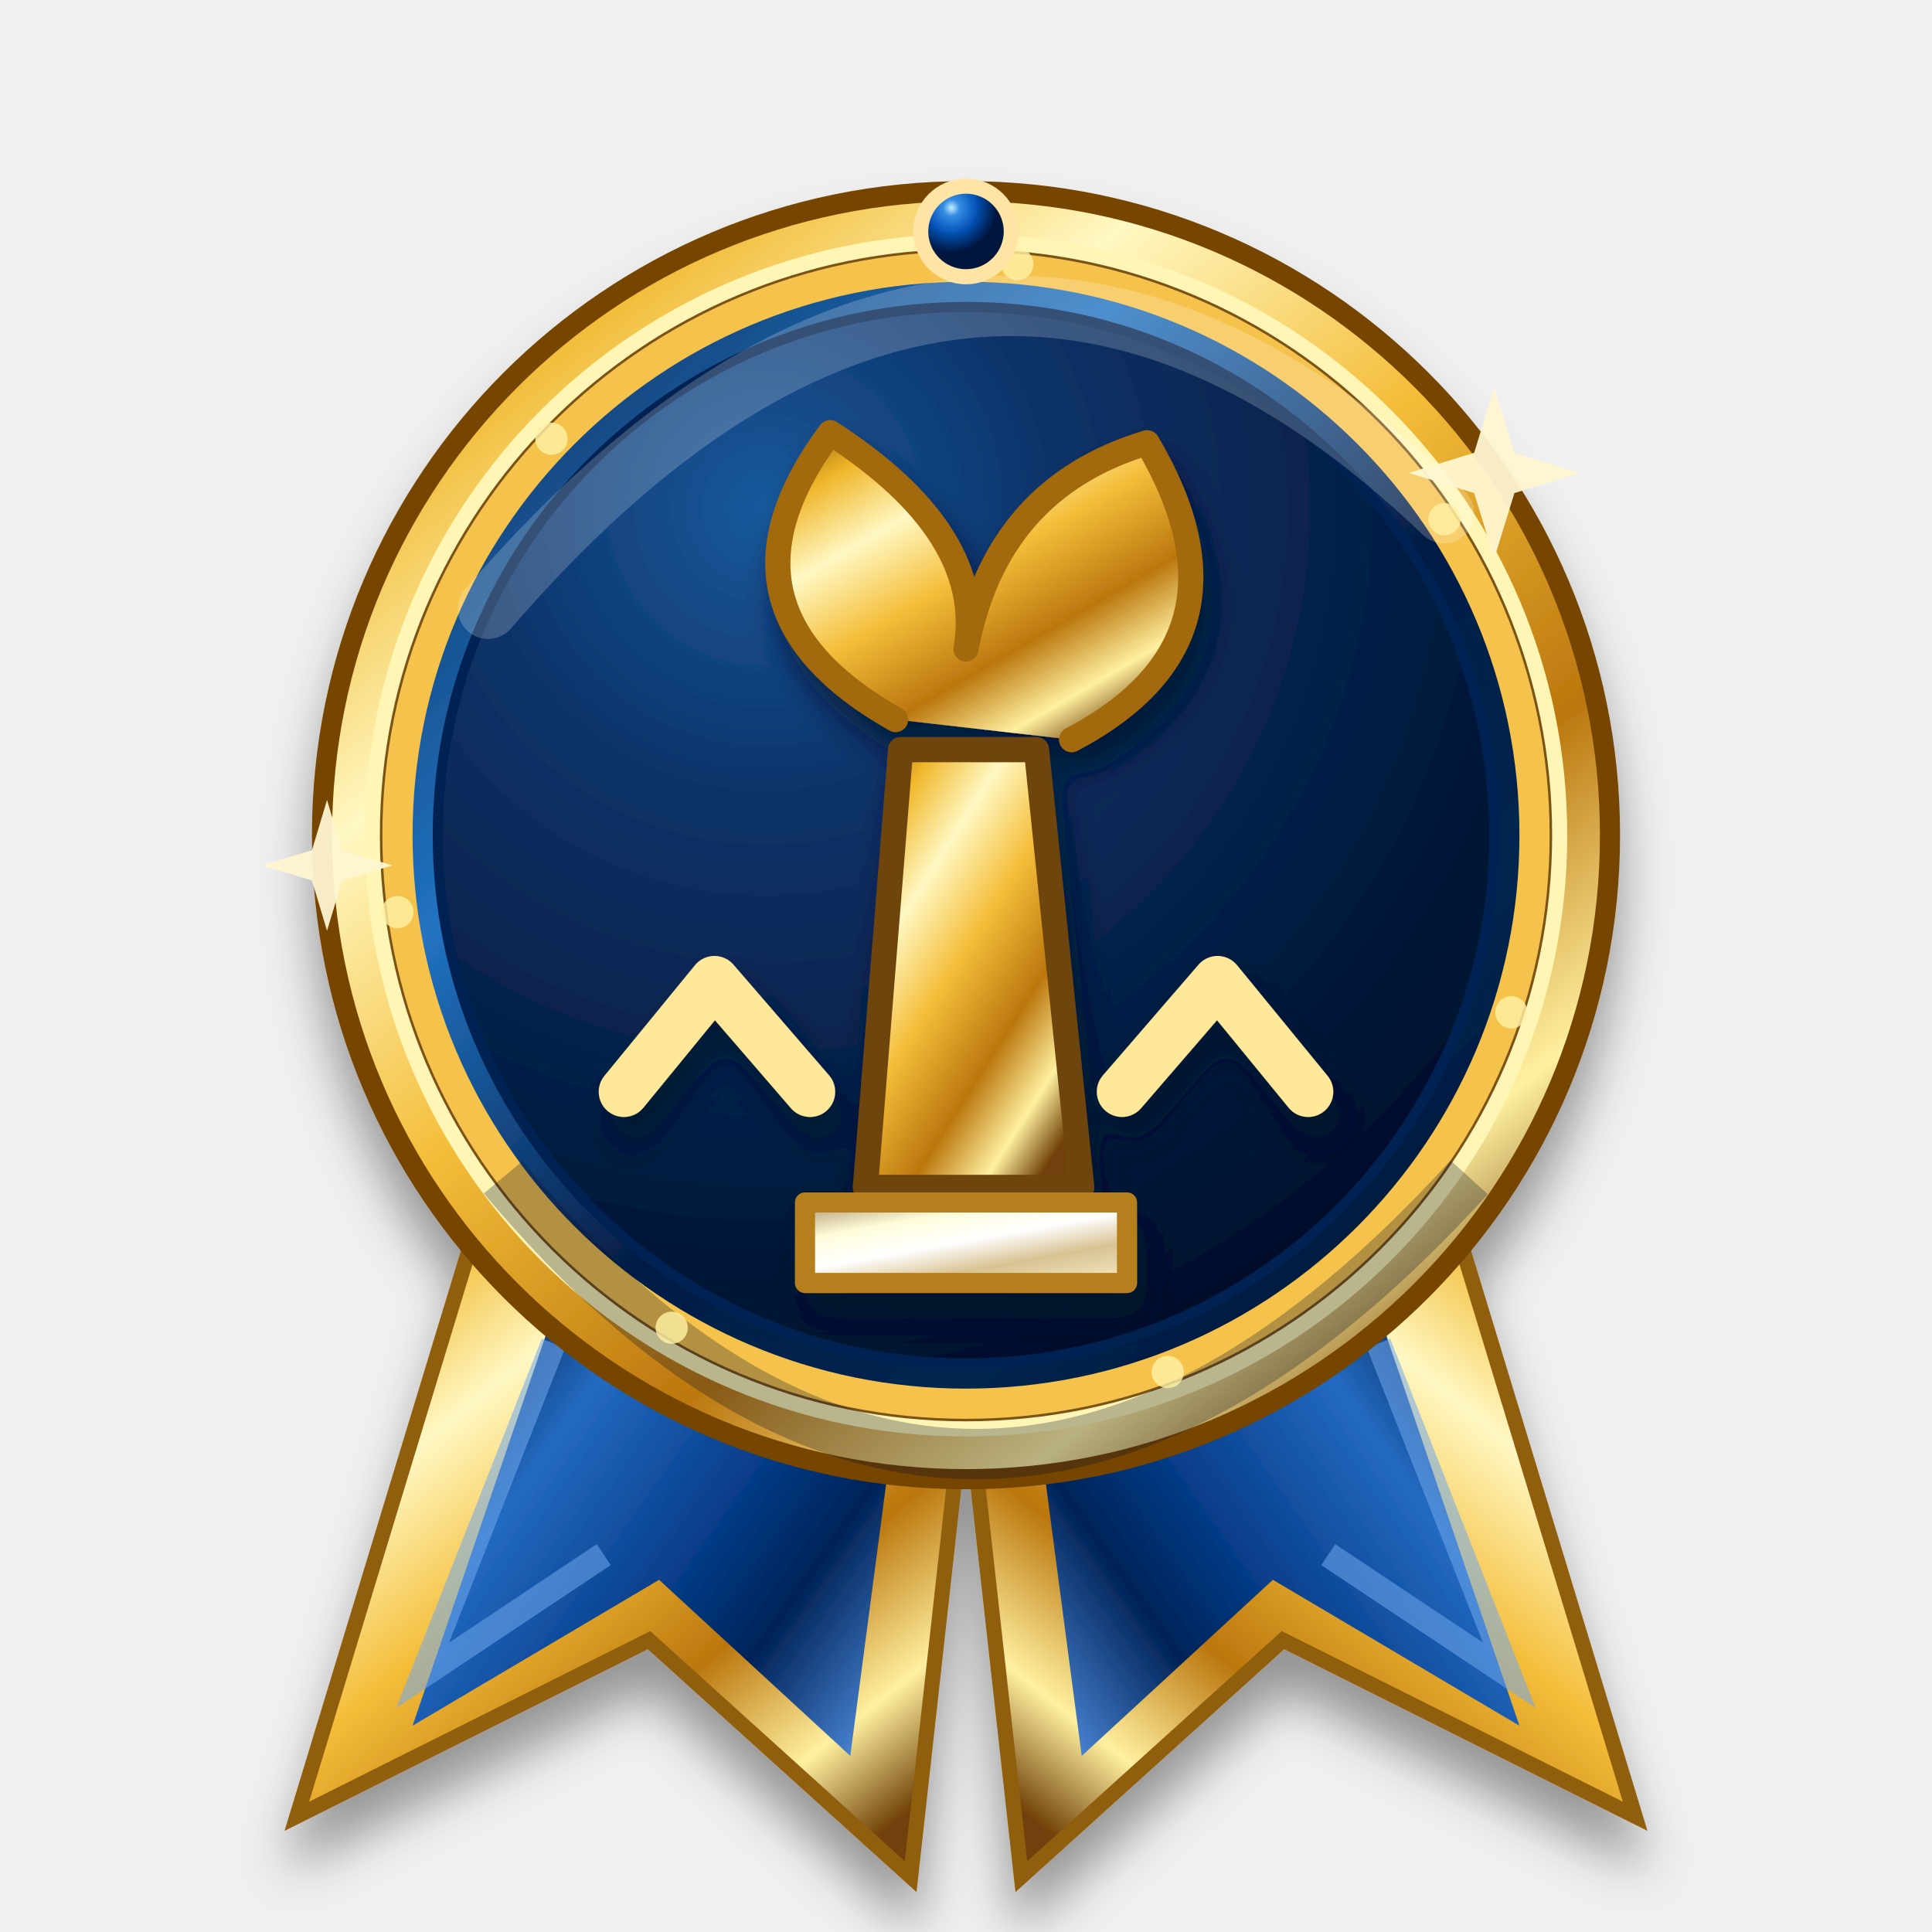
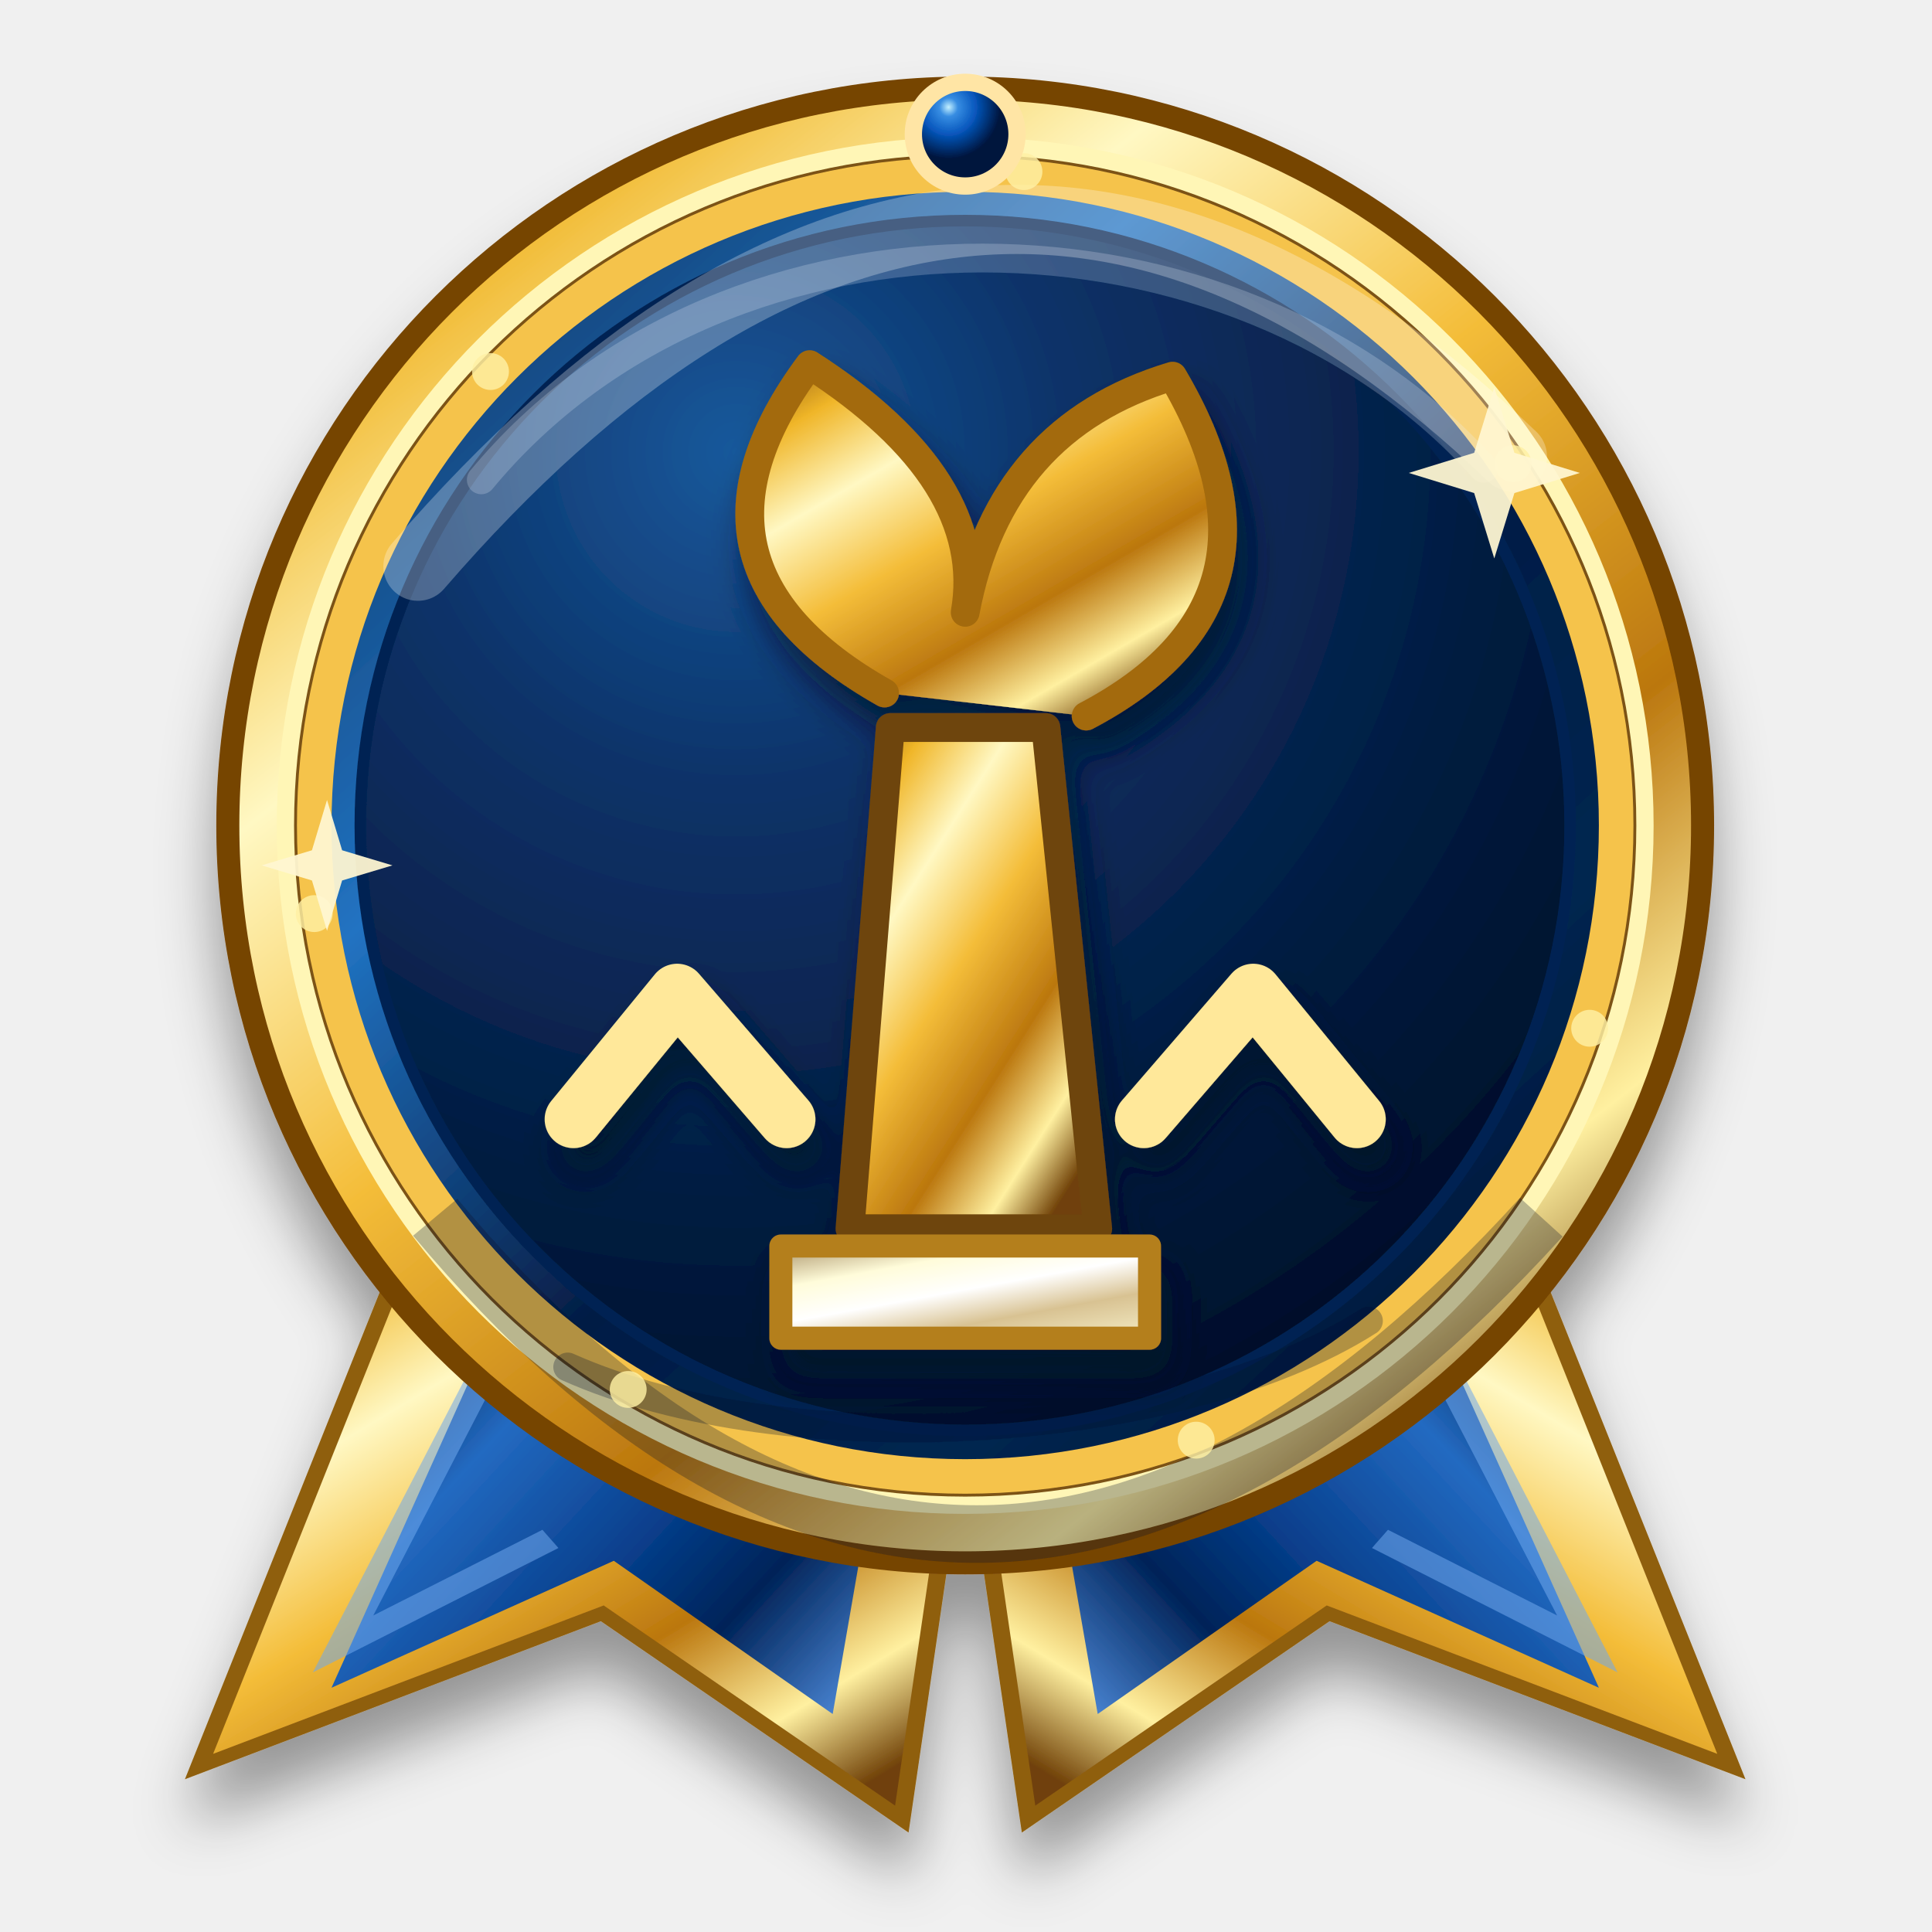
<svg xmlns="http://www.w3.org/2000/svg" width="384" height="384" viewBox="0 0 384 384" role="img" aria-label="School Spirit collectible rank emblem">
  <defs>
    <linearGradient id="gGold" x1="0" y1="0" x2=".78" y2="1">
      <stop offset="0" stop-color="#86500a" />
      <stop offset=".15" stop-color="#f0b629" />
      <stop offset=".32" stop-color="#fff8c3" />
      <stop offset=".51" stop-color="#f4bd39" />
      <stop offset=".72" stop-color="#bb770e" />
      <stop offset=".88" stop-color="#fff0a0" />
      <stop offset="1" stop-color="#704107" />
    </linearGradient>
    <linearGradient id="gNavy" x1="0" y1="0" x2=".92" y2="1">
      <stop offset="0" stop-color="#0a274e" />
      <stop offset=".33" stop-color="#2173c2" />
      <stop offset=".58" stop-color="#051d45" />
      <stop offset=".78" stop-color="#062650" />
      <stop offset="1" stop-color="#020f2e" />
    </linearGradient>
    <radialGradient id="gNavy2" cx=".31" cy=".19" r=".9">
      <stop offset="0" stop-color="#19599c" />
      <stop offset=".31" stop-color="#0b3268" />
      <stop offset=".72" stop-color="#041b3e" />
      <stop offset="1" stop-color="#010d28" />
    </radialGradient>
    <linearGradient id="gIvory" x1=".1" y1="0" x2=".83" y2="1">
      <stop offset="0" stop-color="#b7a37a" />
      <stop offset=".25" stop-color="#fffcda" />
      <stop offset=".5" stop-color="#ffffff" />
      <stop offset=".75" stop-color="#d8c292" />
      <stop offset="1" stop-color="#eee3ba" />
    </linearGradient>
    <radialGradient id="gGem" cx=".34" cy=".24">
      <stop offset="0" stop-color="#c2f0ff" />
      <stop offset=".18" stop-color="#378de2" />
      <stop offset=".52" stop-color="#0757bd" />
      <stop offset="1" stop-color="#00153d" />
    </radialGradient>
    <linearGradient id="gRibbon" x1="0" y1=".2" x2="1" y2=".85">
      <stop offset="0" stop-color="#031a42" />
      <stop offset=".25" stop-color="#236ac1" />
      <stop offset=".55" stop-color="#073e8b" />
      <stop offset=".75" stop-color="#002358" />
      <stop offset="1" stop-color="#4b87d6" />
    </linearGradient>
    <filter id="gShade" x="-25%" y="-25%" width="160%" height="170%">
      <feGaussianBlur in="SourceAlpha" stdDeviation="5" />
      <feOffset dx="0" dy="8" />
      <feComponentTransfer>
        <feFuncA type="linear" slope=".38" />
      </feComponentTransfer>
      <feMerge>
        <feMergeNode />
        <feMergeNode in="SourceGraphic" />
      </feMerge>
    </filter>
    <filter id="gRelief" x="-20%" y="-20%" width="145%" height="150%">
      <feDropShadow dx="2" dy="5" stdDeviation="3" flood-color="#03112b" flood-opacity=".7" />
    </filter>
  </defs>
-   <g filter="url(#gShade)">
-     <g id="tail">
+   <g filter="url(#gShade)" transform="translate(-28 -26) scale(1.145)">
+     <g id="tail" transform="translate(0 55) scale(1 .76)">
      <path d="M97 236L59 361l70-35 52 47 13-117z" fill="url(#gGold)" stroke="#8f5e10" stroke-width="3" />
      <path d="M111 258L82 343l49-29 38 35 12-91z" fill="url(#gRibbon)" />
      <path d="M110 267L84 333l36-24" fill="none" stroke="#70a8ed" stroke-width="5" opacity=".55" />
    </g>
    <use href="#tail" transform="translate(384 0) scale(-1 1)" />
    <circle cx="192" cy="166" r="128" fill="url(#gGold)" stroke="#764400" stroke-width="4" />
    <circle cx="192" cy="166" r="118" fill="#7b5216" stroke="#fff6b6" stroke-width="3" />
    <circle cx="192" cy="166" r="113" fill="url(#gNavy)" stroke="#f5c34c" stroke-width="6" />
    <circle cx="192" cy="166" r="105" fill="url(#gNavy2)" stroke="#022453" stroke-width="2" />
-     <path d="M97 121q95-110 190-19" fill="none" stroke="#ffffff" opacity=".20" stroke-width="12" stroke-linecap="round" />
+     <path d="M108 106C151 54 239 56 282 104" fill="none" stroke="#deedff" stroke-width="5" opacity=".22" stroke-linecap="round" />
+     <path d="M123 260C161 277 229 273 262 252" fill="none" stroke="#010f2c" stroke-width="5" opacity=".28" stroke-linecap="round" />
+     <path d="M97 121q95-110 190-19" fill="none" stroke="#ffffff" opacity=".27" stroke-width="12" stroke-linecap="round" />
    <path d="M100 234q92 110 192 0" fill="none" stroke="#050e26" opacity=".28" stroke-width="10" />
    <g filter="url(#gRelief)" stroke-linejoin="round" stroke-linecap="round">
      <path d="M178 143q-39-22-13-57 31 20 27 43 6-32 36-41 23 39-15 59" fill="url(#gGold)" stroke="#a36a0e" stroke-width="5" />
      <path d="M179 149h27l9 87h-43z" fill="url(#gGold)" stroke="#6e4409" stroke-width="5" />
      <path d="M160 239h64v16h-64z" fill="url(#gIvory)" stroke="#b47f1a" stroke-width="4" />
      <path d="M124 217l18-22 19 22m62 0 19-22 18 22" fill="none" stroke="#ffe89a" stroke-width="10" stroke-linecap="round" />
    </g>
    <circle cx="300.4" cy="201.2" r="3.2" fill="#fff0a4" opacity=".82" />
    <circle cx="232.1" cy="272.7" r="3.2" fill="#fff0a4" opacity=".82" />
    <circle cx="133.5" cy="263.9" r="3.2" fill="#fff0a4" opacity=".82" />
    <circle cx="79.0" cy="181.3" r="3.2" fill="#fff0a4" opacity=".82" />
    <circle cx="109.6" cy="87.2" r="3.2" fill="#fff0a4" opacity=".82" />
    <circle cx="202.2" cy="52.5" r="3.2" fill="#fff0a4" opacity=".82" />
    <circle cx="287.1" cy="103.2" r="3.2" fill="#fff0a4" opacity=".82" />
    <circle cx="192" cy="46" r="9" fill="url(#gGem)" stroke="#ffe5a5" stroke-width="3" />
  </g>
  <g fill="#fff7d1" opacity=".94">
    <path d="M297 77l4 13 13 4-13 4-4 13-4-13-13-4 13-4z" />
    <path d="M65 159l3 10 10 3-10 3-3 10-3-10-10-3 10-3z" />
  </g>
</svg>
